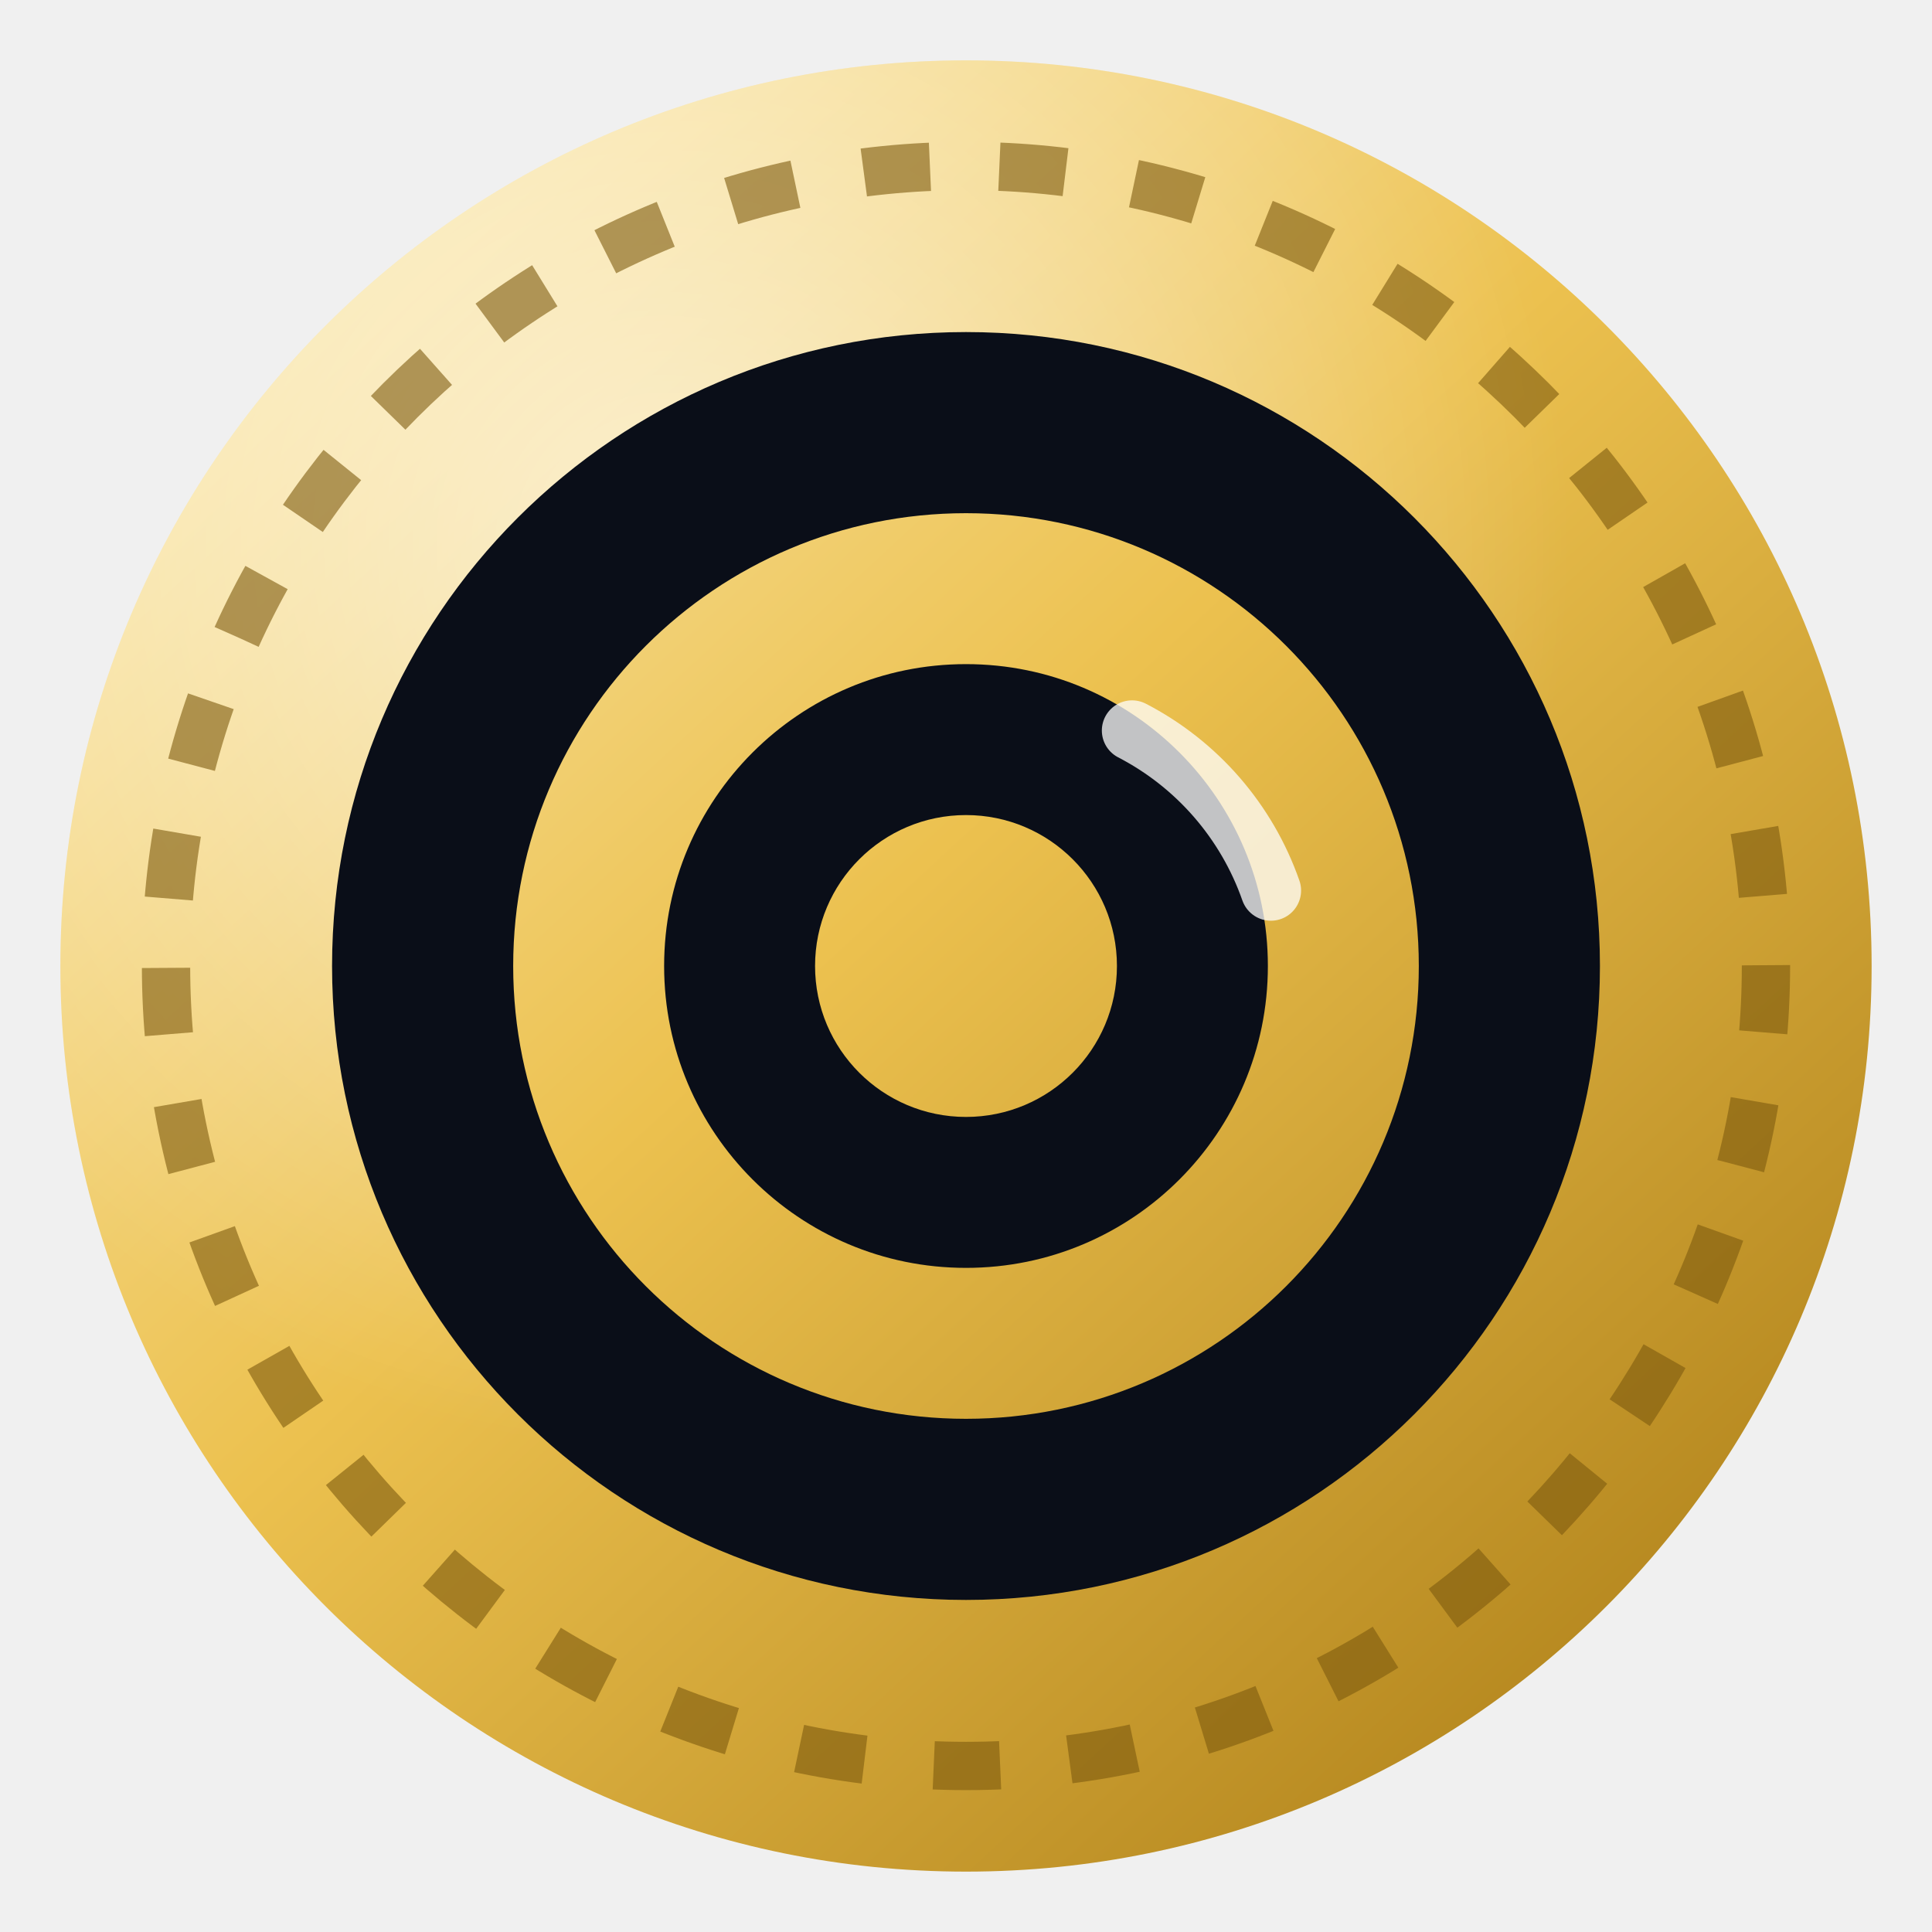
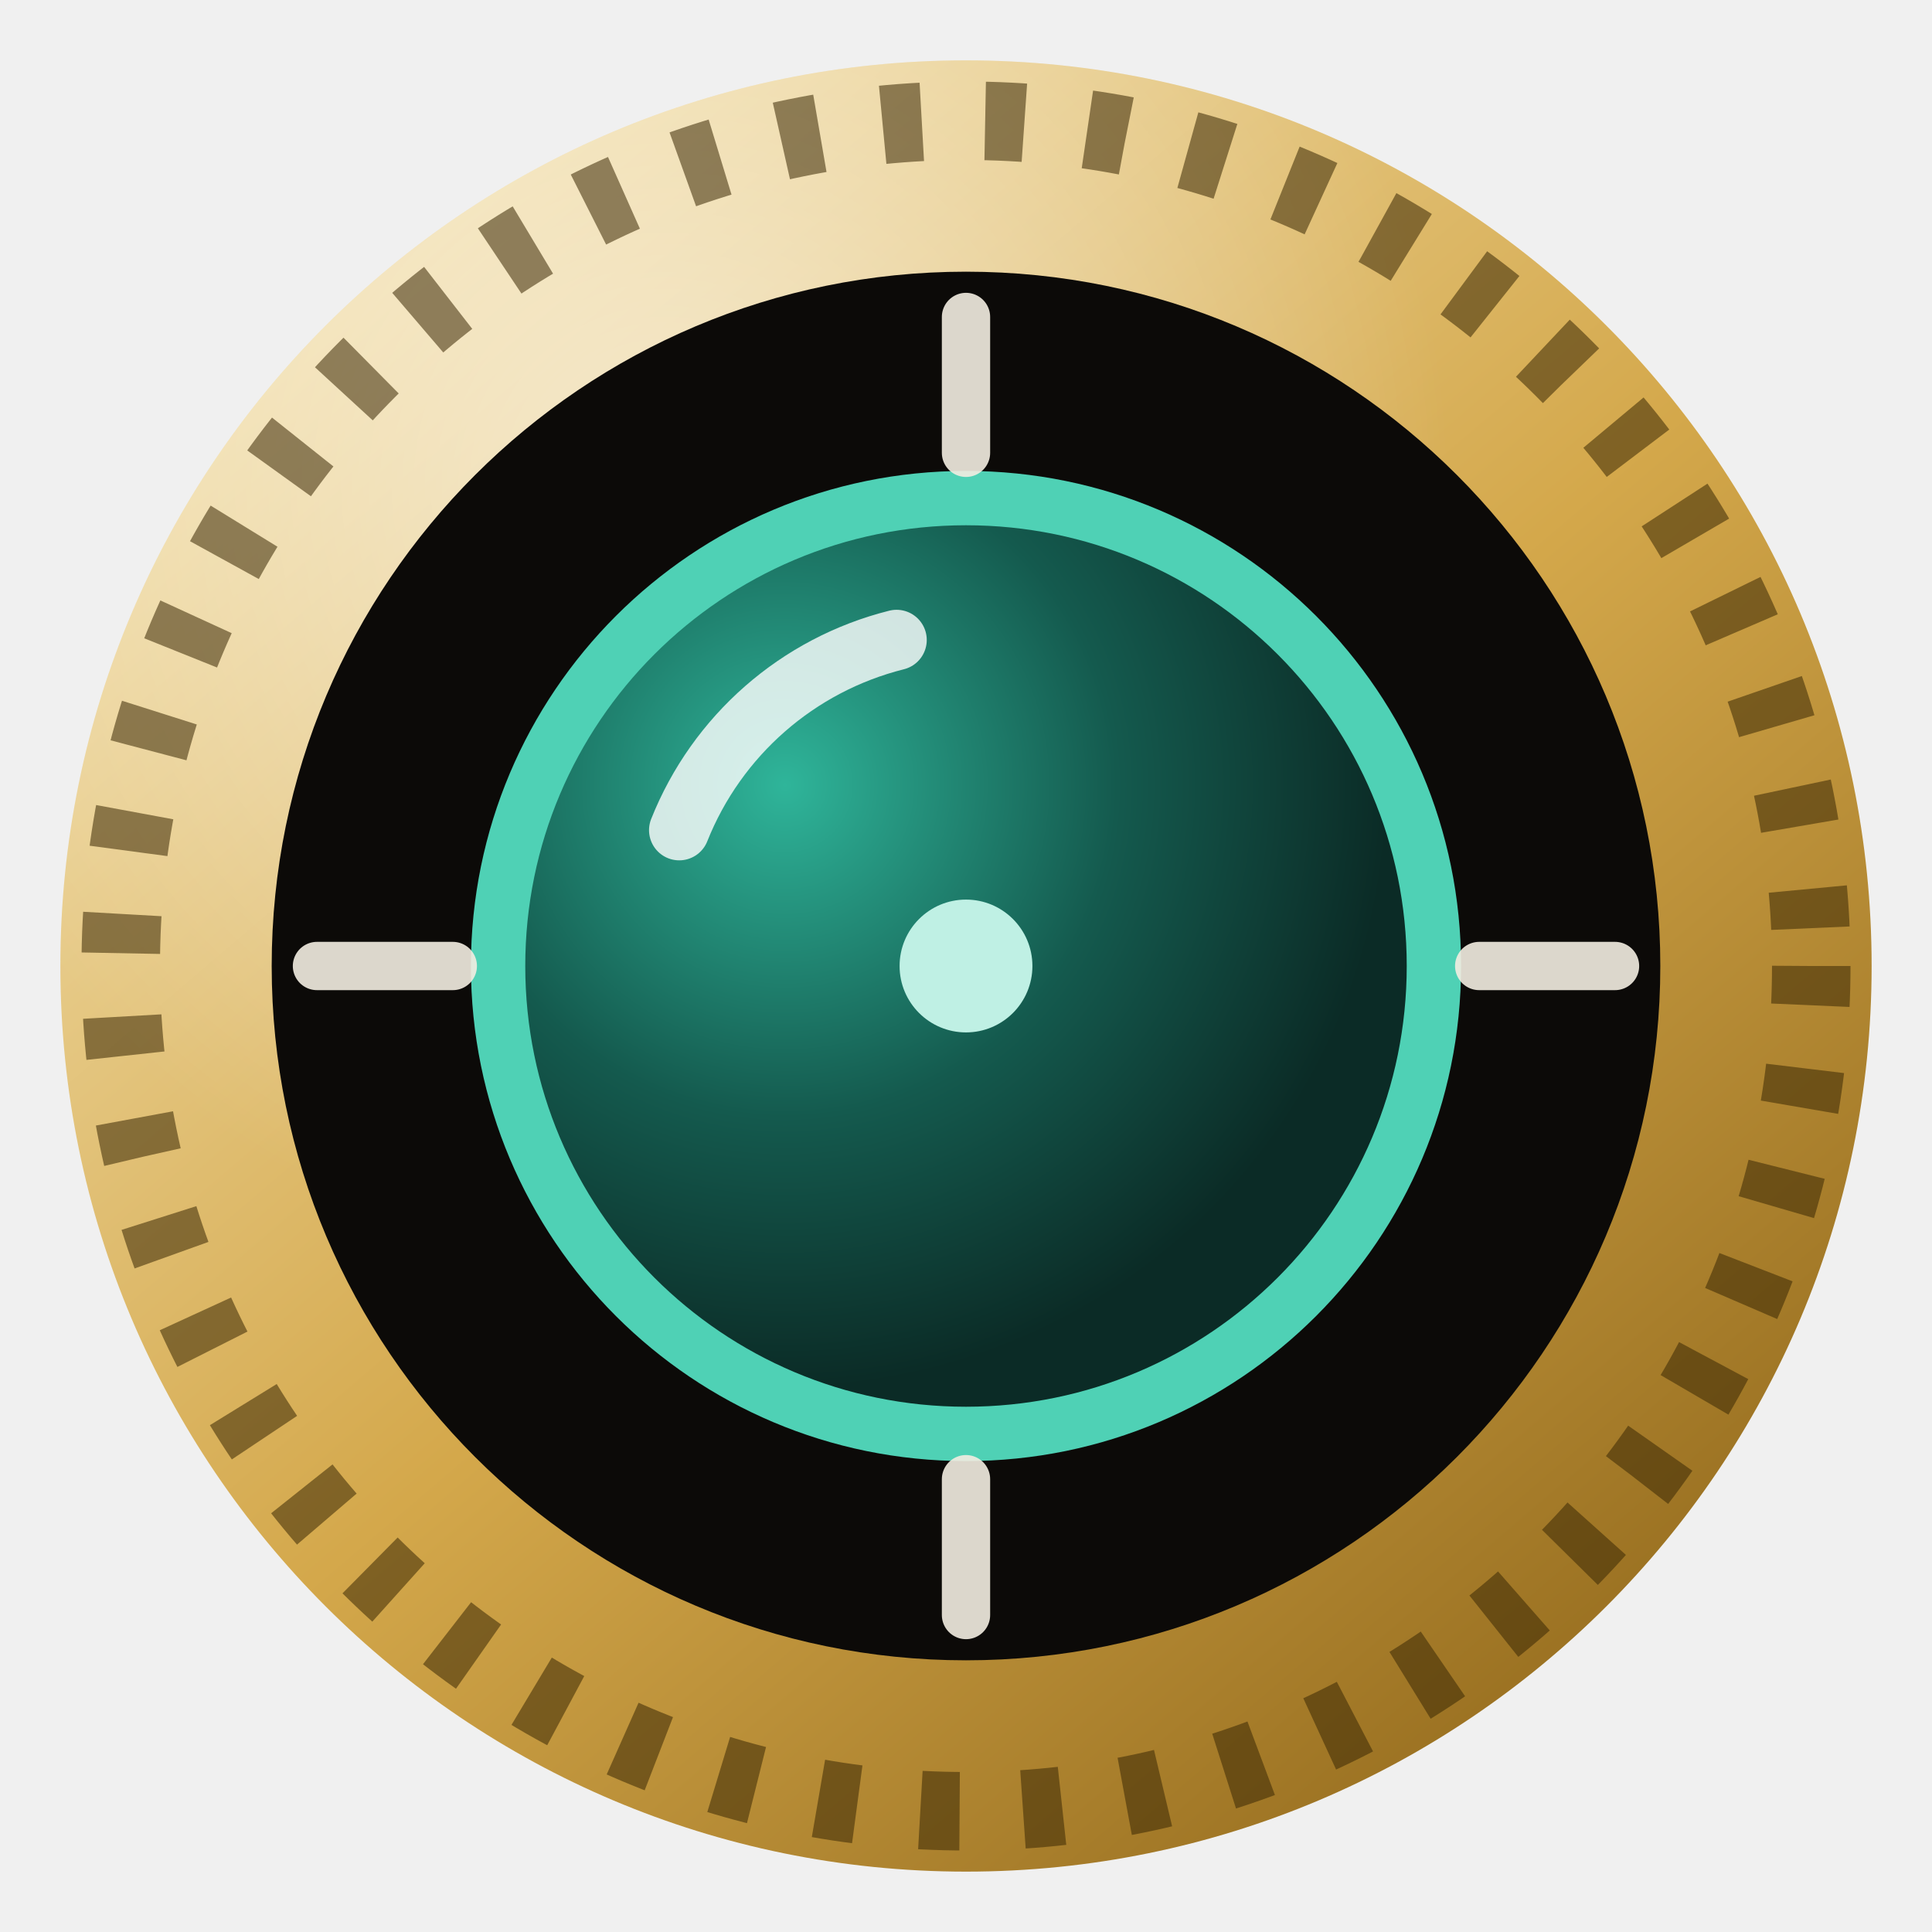
- <svg xmlns="http://www.w3.org/2000/svg" width="64" height="64" viewBox="0 0 64 64" fill="none">
+ <svg xmlns="http://www.w3.org/2000/svg" viewBox="0 0 64 64" fill="none">
  <defs>
-     <linearGradient id="g" x1="8" y1="6" x2="56" y2="58" gradientUnits="userSpaceOnUse">
-       <stop stop-color="#fbe9b0" />
-       <stop offset="0.45" stop-color="#ecc14f" />
-       <stop offset="1" stop-color="#b0821a" />
+     <linearGradient id="brass" x1="10" y1="6" x2="56" y2="60" gradientUnits="userSpaceOnUse">
+       <stop stop-color="#f3e1b0" />
+       <stop offset="0.5" stop-color="#d4a84b" />
+       <stop offset="1" stop-color="#8f6619" />
    </linearGradient>
-     <radialGradient id="s" cx="22" cy="18" r="30" gradientUnits="userSpaceOnUse">
-       <stop stop-color="#fff" stop-opacity="0.6" />
-       <stop offset="1" stop-color="#fff" stop-opacity="0" />
+     <radialGradient id="lens" cx="26" cy="26" r="20" gradientUnits="userSpaceOnUse">
+       <stop stop-color="#2fb59a" />
+       <stop offset="0.55" stop-color="#145a4e" />
+       <stop offset="1" stop-color="#0b2b26" />
+     </radialGradient>
+     <radialGradient id="shine" cx="22" cy="16" r="26" gradientUnits="userSpaceOnUse">
+       <stop stop-color="#ffffff" stop-opacity="0.55" />
+       <stop offset="1" stop-color="#ffffff" stop-opacity="0" />
    </radialGradient>
  </defs>
-   <circle cx="32" cy="32" r="30" fill="url(#g)" />
-   <circle cx="32" cy="32" r="30" fill="url(#s)" />
-   <circle cx="32" cy="32" r="26.5" stroke="#7d5a0e" stroke-opacity="0.6" stroke-width="1.6" stroke-dasharray="2.2 2.3" />
-   <circle cx="32" cy="32" r="21" fill="#0a0e18" />
-   <circle cx="32" cy="32" r="12.5" stroke="url(#g)" stroke-width="5" />
-   <circle cx="32" cy="32" r="5" fill="url(#g)" />
-   <path d="M37.5 24.2a9.5 9.5 0 0 1 4.6 5.3" stroke="#fff" stroke-opacity="0.75" stroke-width="2" stroke-linecap="round" />
+   <circle cx="32" cy="32" r="30" fill="url(#brass)" />
+   <circle cx="32" cy="32" r="30" fill="url(#shine)" />
+   <circle cx="32" cy="32" r="28" stroke="#3a2805" stroke-opacity="0.55" stroke-width="2.6" stroke-dasharray="1.3 2.1" />
+   <circle cx="32" cy="32" r="23" fill="#0c0a08" />
+   <circle cx="32" cy="32" r="15.5" fill="url(#lens)" />
+   <circle cx="32" cy="32" r="15.5" stroke="#4fd1b5" stroke-width="1.8" />
+   <path d="M22.5 27.5a10.5 10.5 0 0 1 7.2-6.3" stroke="#ffffff" stroke-opacity="0.8" stroke-width="2" stroke-linecap="round" />
+   <g stroke="#f3ede1" stroke-width="1.6" stroke-linecap="round" stroke-opacity="0.9">
+     <path d="M32 10.5v4.5" />
+     <path d="M32 49v4.5" />
+     <path d="M10.5 32h4.5" />
+     <path d="M49 32h4.5" />
+   </g>
+   <circle cx="32" cy="32" r="2.2" fill="#bff0e4" />
</svg>
